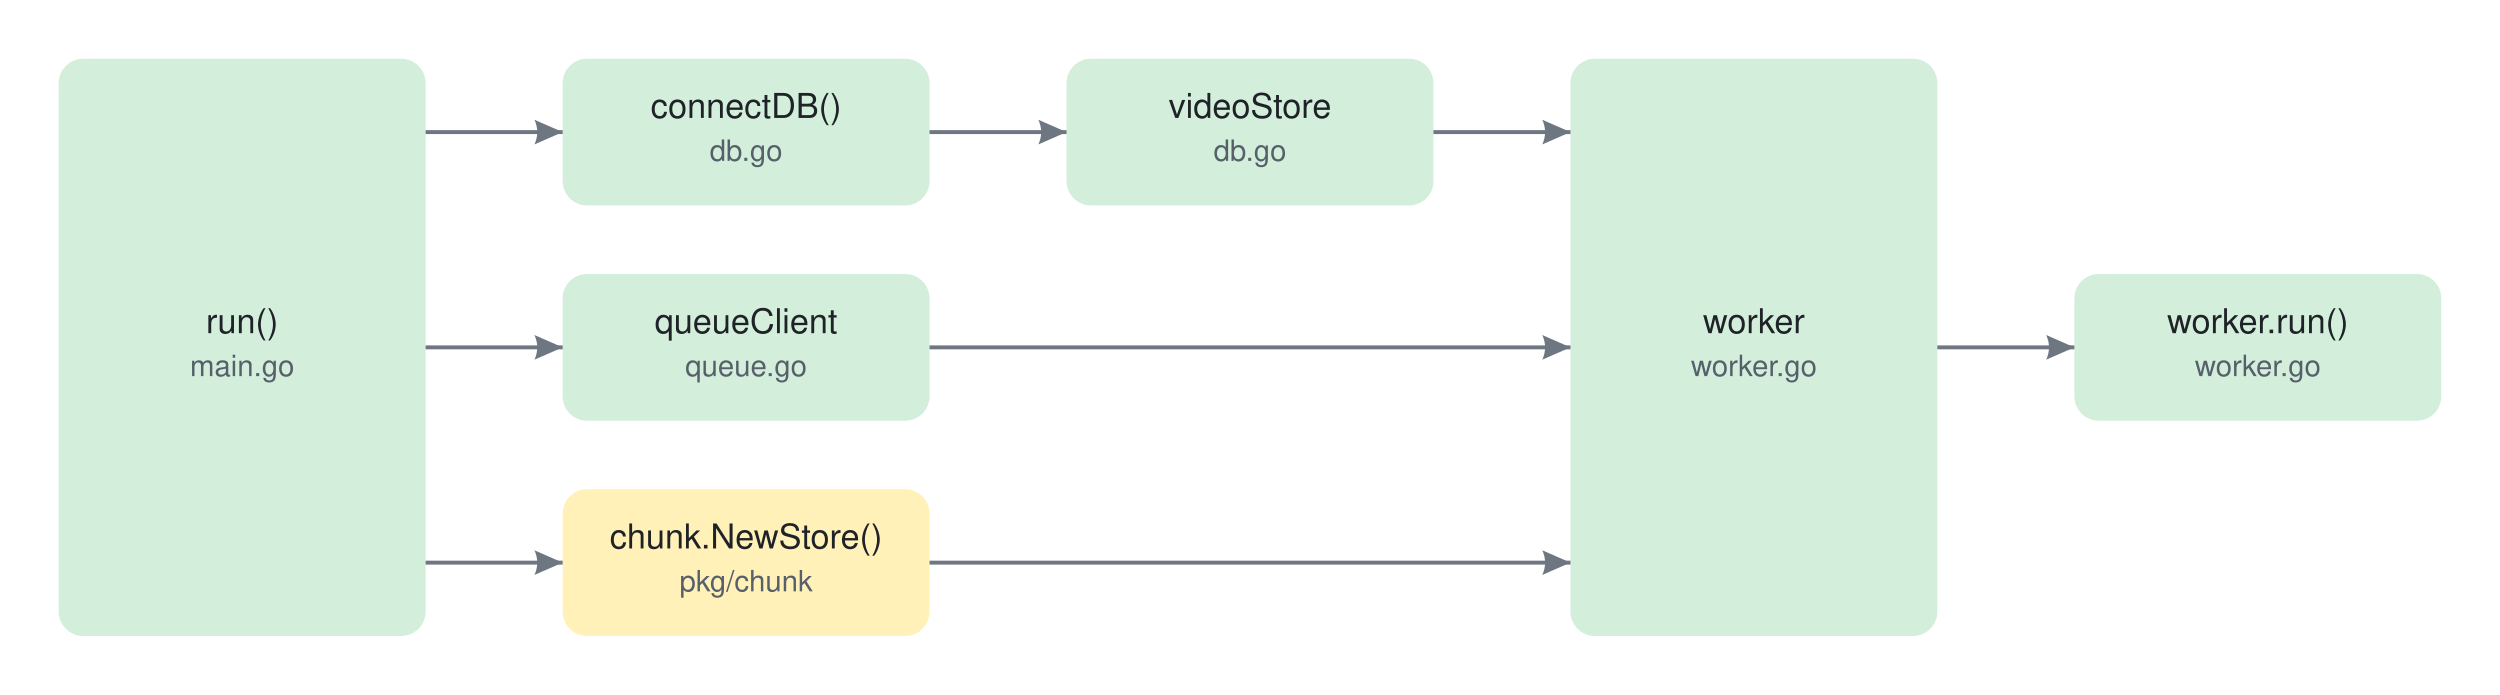
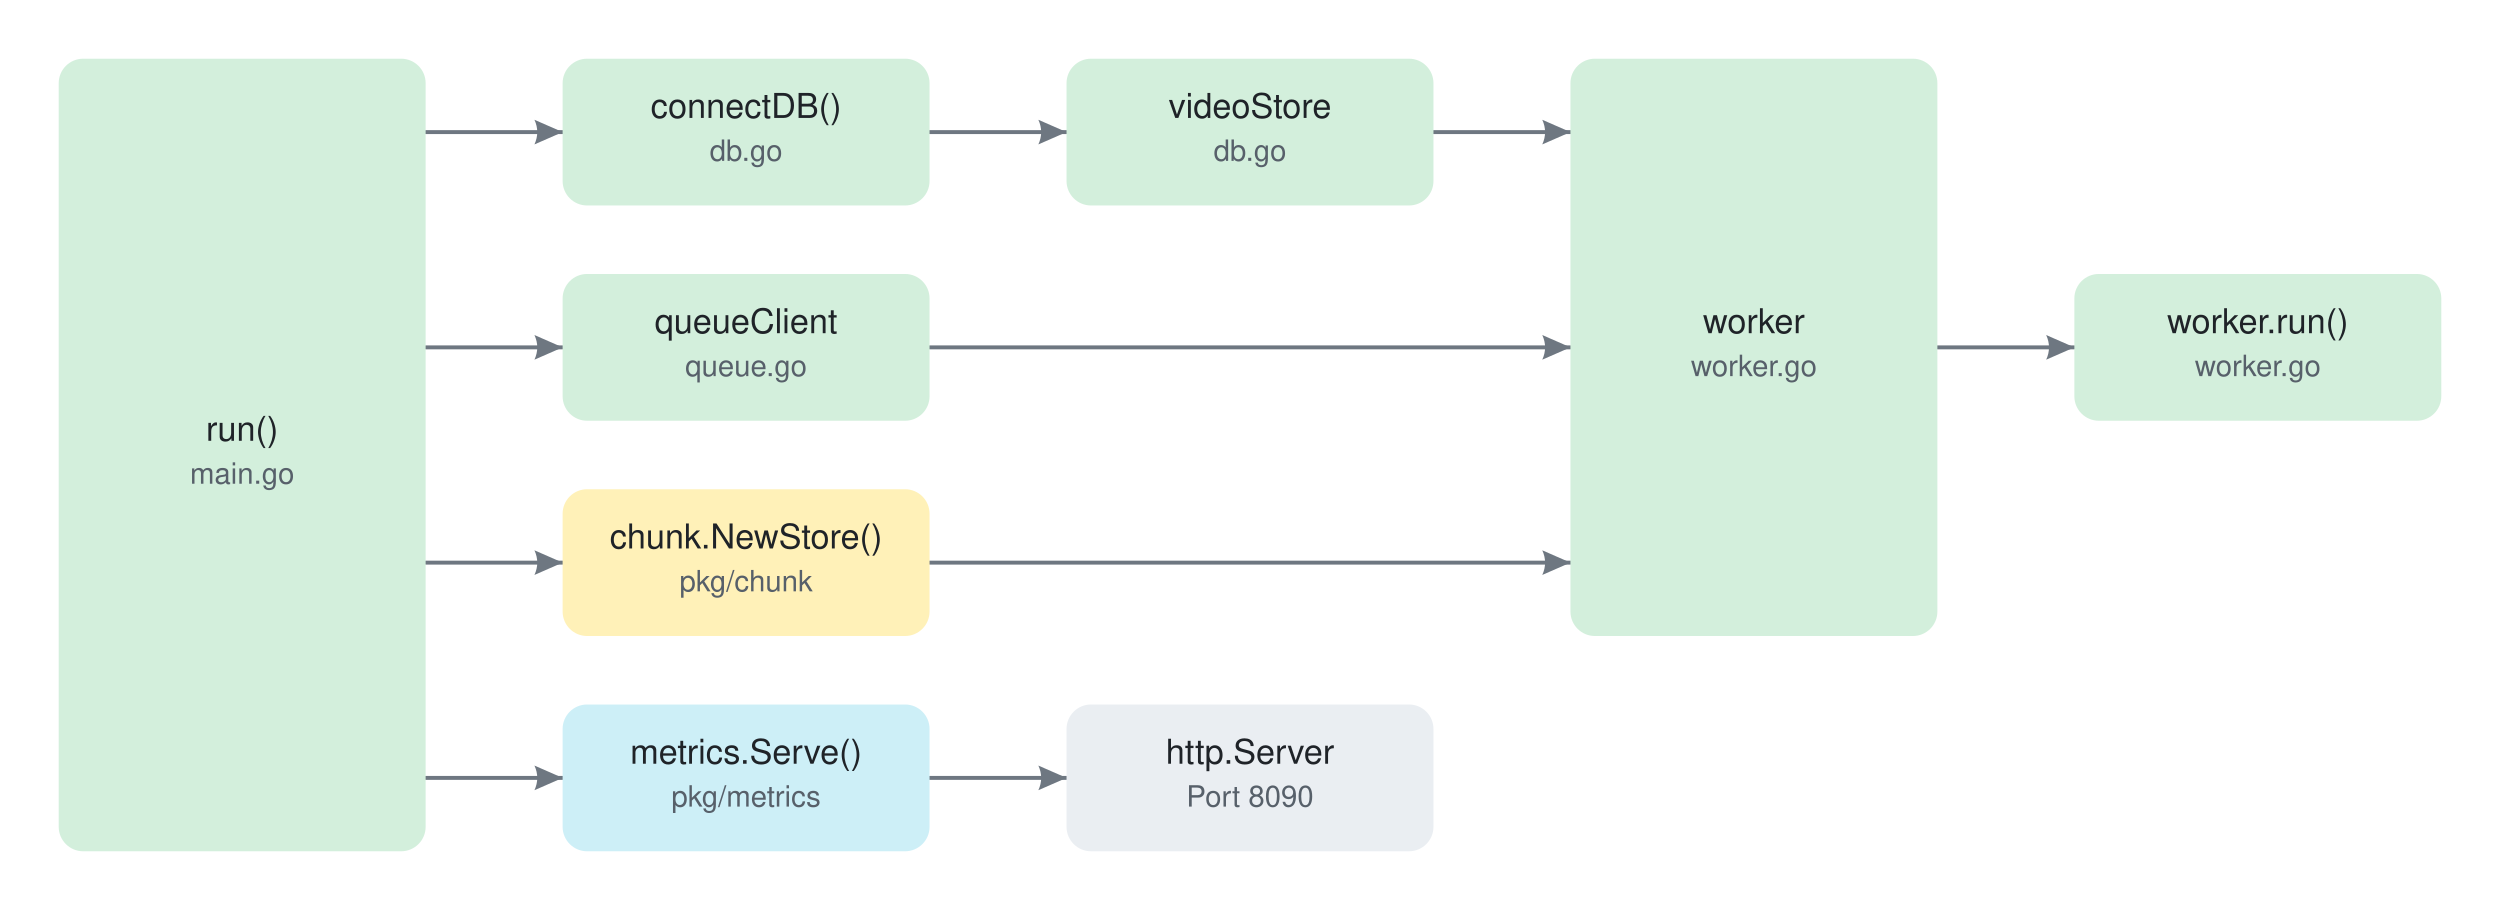
- <svg xmlns="http://www.w3.org/2000/svg" viewBox="0 0 1022 284" width="1022" height="284" role="img" aria-label="How the worker starts">
+ <svg xmlns="http://www.w3.org/2000/svg" viewBox="0 0 1022 372" width="1022" height="372" role="img" aria-label="How the worker starts">
  <style>
    text { font-family: -apple-system, "Segoe UI", Helvetica, Arial, sans-serif; font-size: 14px; fill: #1f2328; text-anchor: middle; dominant-baseline: central; }
    .sub { font-size: 12px; fill: #57606a; }
    .folder { font-size: 13px; font-weight: 600; fill: #57606a; text-anchor: start; }
    .web { fill: #ffe3c4; } .p-web { fill: #fff6ec; }
    .nginx { fill: #cdeee8; } .p-nginx { fill: #effaf8; }
    .api { fill: #d8e6ff; } .p-api { fill: #f2f6ff; }
    .queue { fill: #e5dbff; } .p-queue { fill: #f7f3ff; }
    .worker { fill: #d3efdc; } .p-worker { fill: #f0f9f3; }
    .storage { fill: #ffd8e4; } .p-storage { fill: #fff3f7; }
    .chunk { fill: #fff1b8; } .p-chunk { fill: #fffbe6; }
+     .cache { fill: #e6f2c2; } .p-cache { fill: #f8fbea; }
+     .ingest { fill: #f3d7f1; } .p-ingest { fill: #fcf1fb; }
+     .metrics { fill: #cdeff7; } .p-metrics { fill: #eefafd; }
+     .monitoring { fill: #eadfcf; } .p-monitoring { fill: #f9f5ef; }
    .ext { fill: #eaeef2; } .p-ext { fill: #f6f8fa; }
    .ln { fill: none; stroke: #6e7781; stroke-width: 1.6; stroke-linecap: round; }
    .head { fill: #6e7781; }
    @media (prefers-color-scheme: dark) {
      text { fill: #f0f6fc; }
      .sub, .folder { fill: #c9d1d9; }
      .web { fill: #6b4e30; } .p-web { fill: #3a2e22; }
      .nginx { fill: #2f6158; } .p-nginx { fill: #243b38; }
      .api { fill: #34507e; } .p-api { fill: #263147; }
      .queue { fill: #4f4180; } .p-queue { fill: #312a47; }
      .worker { fill: #326343; } .p-worker { fill: #253a2d; }
      .storage { fill: #7a3a52; } .p-storage { fill: #3d2630; }
      .chunk { fill: #6b5a1e; } .p-chunk { fill: #3a3320; }
+       .cache { fill: #55612a; } .p-cache { fill: #33391f; }
+       .ingest { fill: #66395f; } .p-ingest { fill: #39263a; }
+       .metrics { fill: #2b5a67; } .p-metrics { fill: #22363c; }
+       .monitoring { fill: #5e4c36; } .p-monitoring { fill: #362e25; }
      .ext { fill: #3d444d; } .p-ext { fill: #30363d; }
      .ln { stroke: #a0a8b0; }
      .head { fill: #a0a8b0; }
    }
  </style>
  <defs>
    <marker id="a" viewBox="0 0 10 10" refX="9" refY="5" markerWidth="9" markerHeight="9" orient="auto-start-reverse">
      <path class="head" d="M1 1.5 L9 5 L1 8.5 Q2.6 5 1 1.5 Z" />
    </marker>
  </defs>
  <path class="ln" d="M174 54 H230" marker-end="url(#a)" />
  <path class="ln" d="M174 142 H230" marker-end="url(#a)" />
  <path class="ln" d="M174 230 H230" marker-end="url(#a)" />
+   <path class="ln" d="M174 318 H230" marker-end="url(#a)" />
  <path class="ln" d="M380 54 H436" marker-end="url(#a)" />
  <path class="ln" d="M586 54 H642" marker-end="url(#a)" />
  <path class="ln" d="M380 142 H642" marker-end="url(#a)" />
  <path class="ln" d="M380 230 H642" marker-end="url(#a)" />
+   <path class="ln" d="M380 318 H436" marker-end="url(#a)" />
  <path class="ln" d="M792 142 H848" marker-end="url(#a)" />
-   <rect class="worker" x="24" y="24" width="150" height="236" rx="10" />
-   <text x="99" y="133">run()</text>
-   <text class="sub" x="99" y="151">main.go</text>
+   <rect class="worker" x="24" y="24" width="150" height="324" rx="10" />
+   <text x="99" y="177">run()</text>
+   <text class="sub" x="99" y="195">main.go</text>
  <rect class="worker" x="230" y="24" width="150" height="60" rx="10" />
  <text x="305" y="45">connectDB()</text>
  <text class="sub" x="305" y="63">db.go</text>
  <rect class="worker" x="230" y="112" width="150" height="60" rx="10" />
  <text x="305" y="133">queueClient</text>
  <text class="sub" x="305" y="151">queue.go</text>
  <rect class="chunk" x="230" y="200" width="150" height="60" rx="10" />
  <text x="305" y="221">chunk.NewStore()</text>
  <text class="sub" x="305" y="239">pkg/chunk</text>
+   <rect class="metrics" x="230" y="288" width="150" height="60" rx="10" />
+   <text x="305" y="309">metrics.Serve()</text>
+   <text class="sub" x="305" y="327">pkg/metrics</text>
  <rect class="worker" x="436" y="24" width="150" height="60" rx="10" />
  <text x="511" y="45">videoStore</text>
  <text class="sub" x="511" y="63">db.go</text>
+   <rect class="ext" x="436" y="288" width="150" height="60" rx="10" />
+   <text x="511" y="309">http.Server</text>
+   <text class="sub" x="511" y="327">Port 8090</text>
  <rect class="worker" x="642" y="24" width="150" height="236" rx="10" />
  <text x="717" y="133">worker</text>
  <text class="sub" x="717" y="151">worker.go</text>
  <rect class="worker" x="848" y="112" width="150" height="60" rx="10" />
  <text x="923" y="133">worker.run()</text>
  <text class="sub" x="923" y="151">worker.go</text>
</svg>
